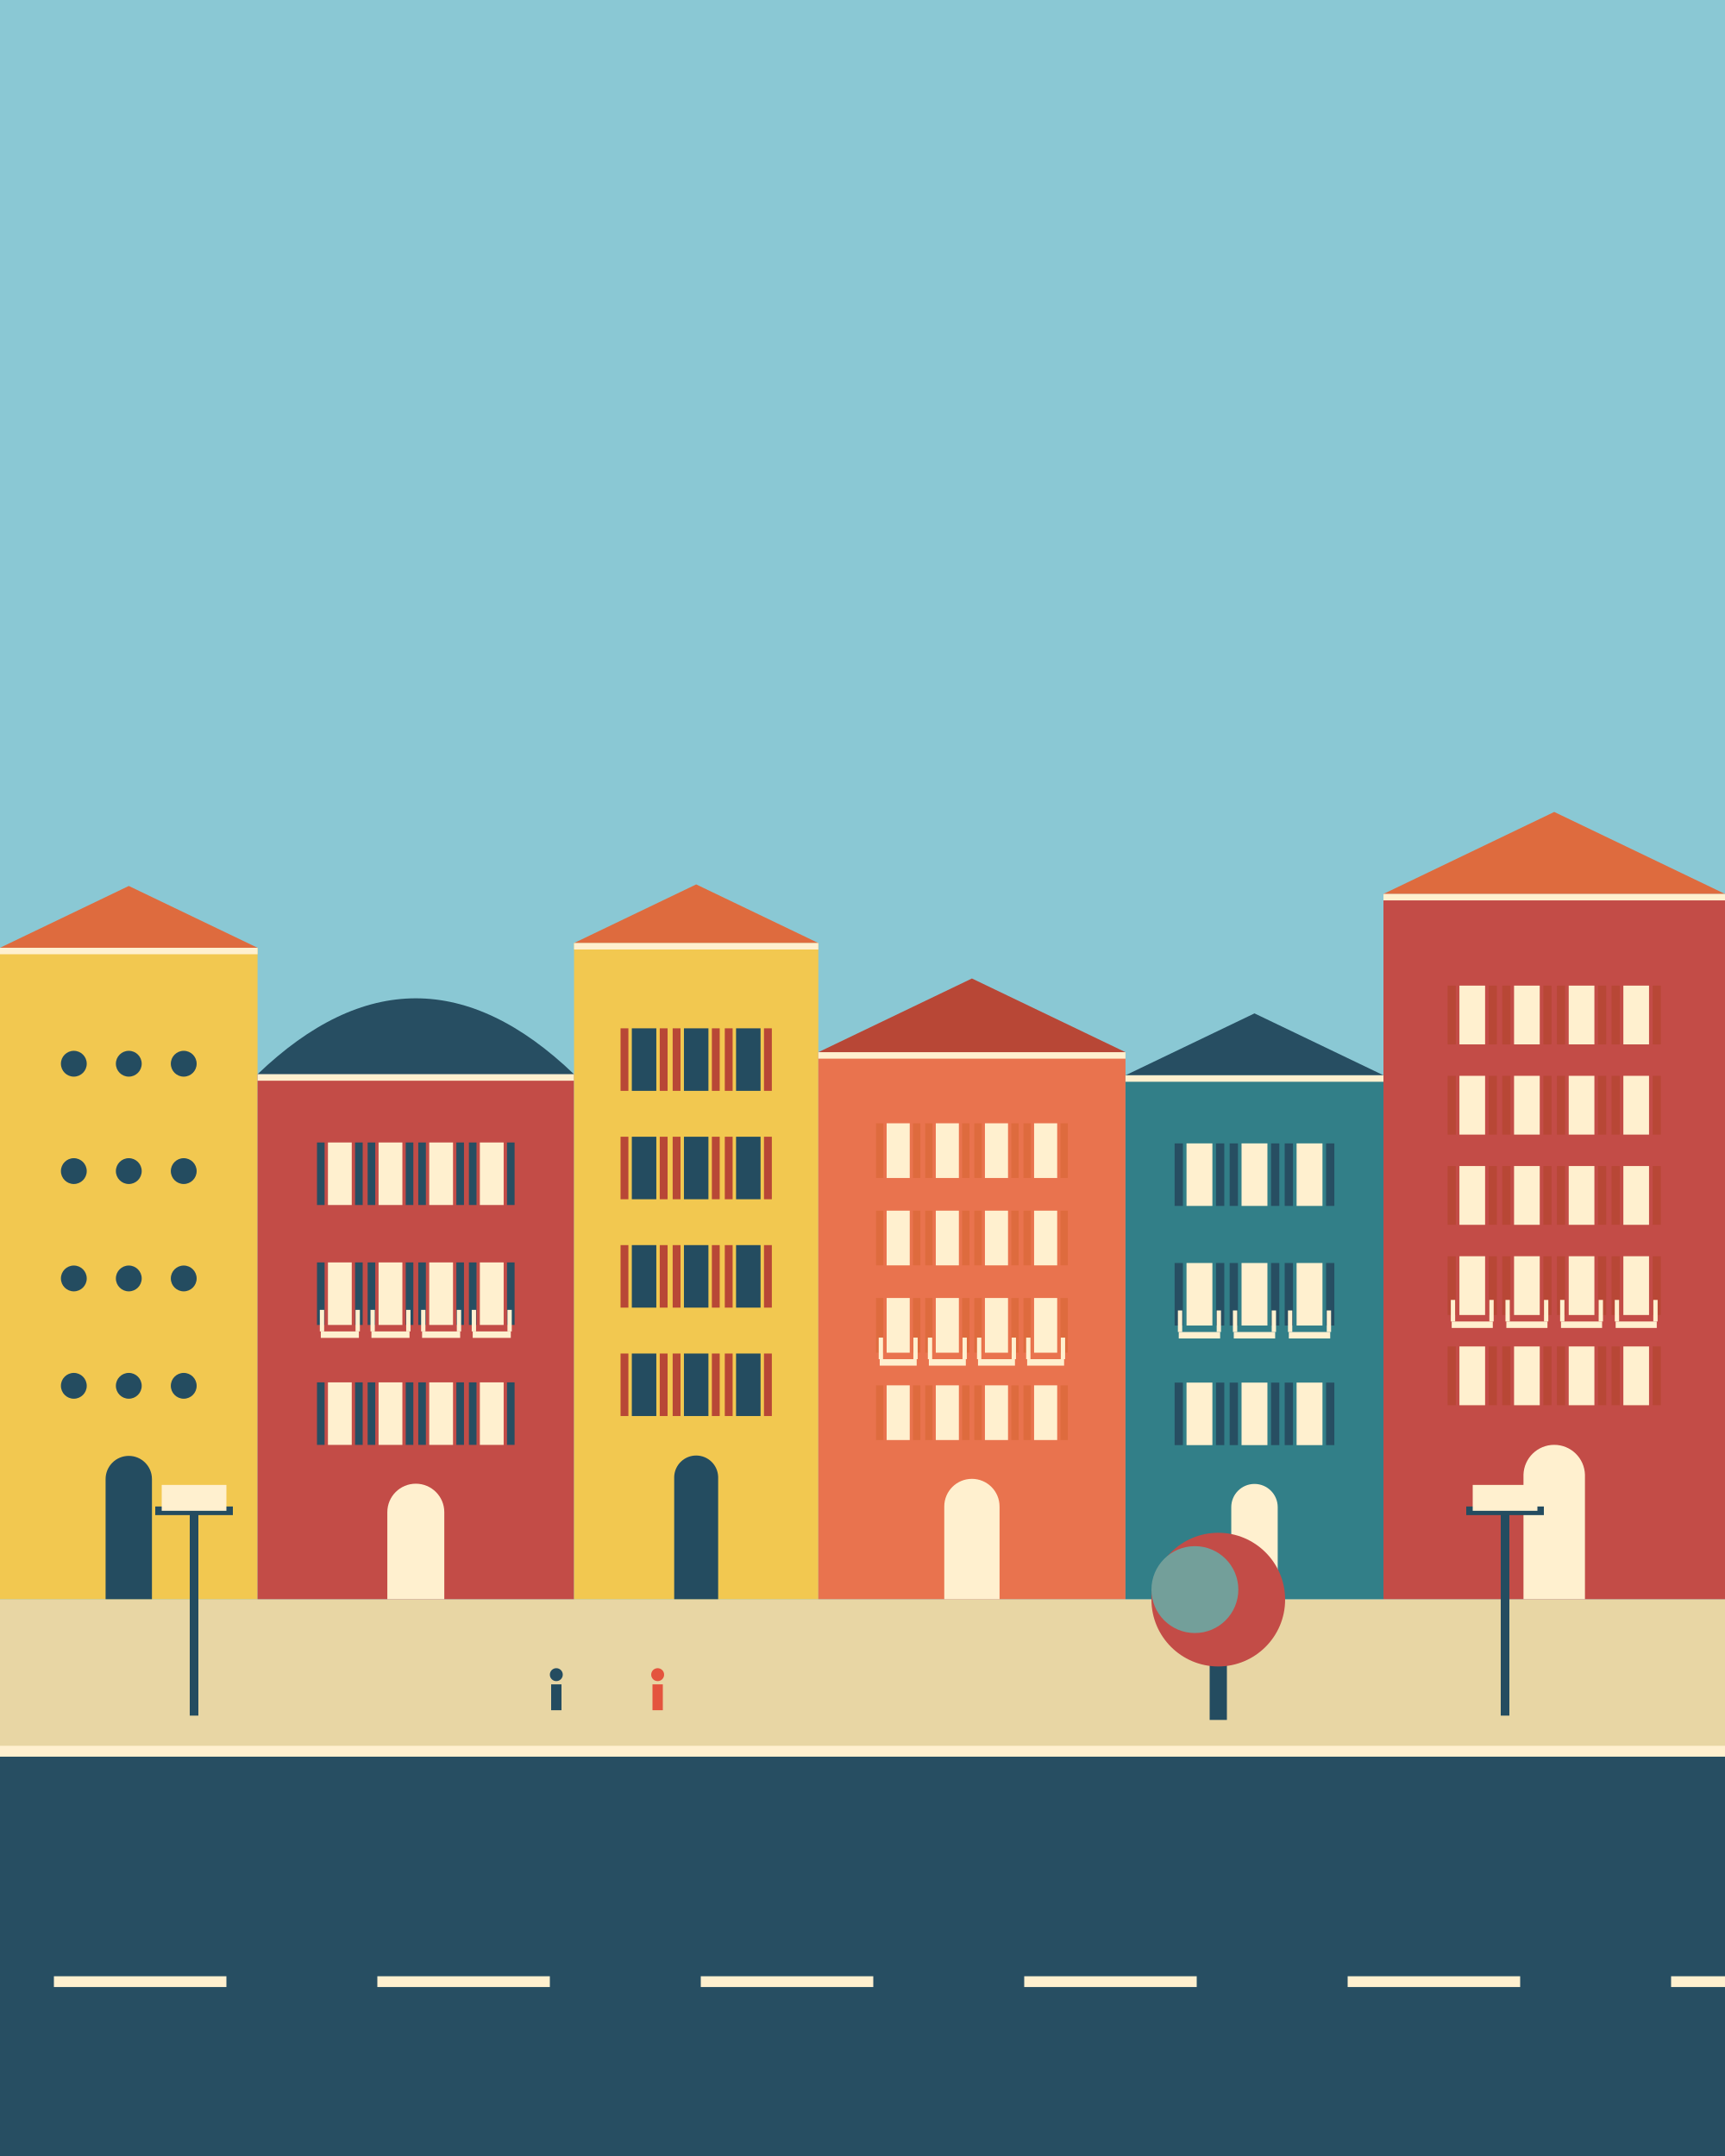
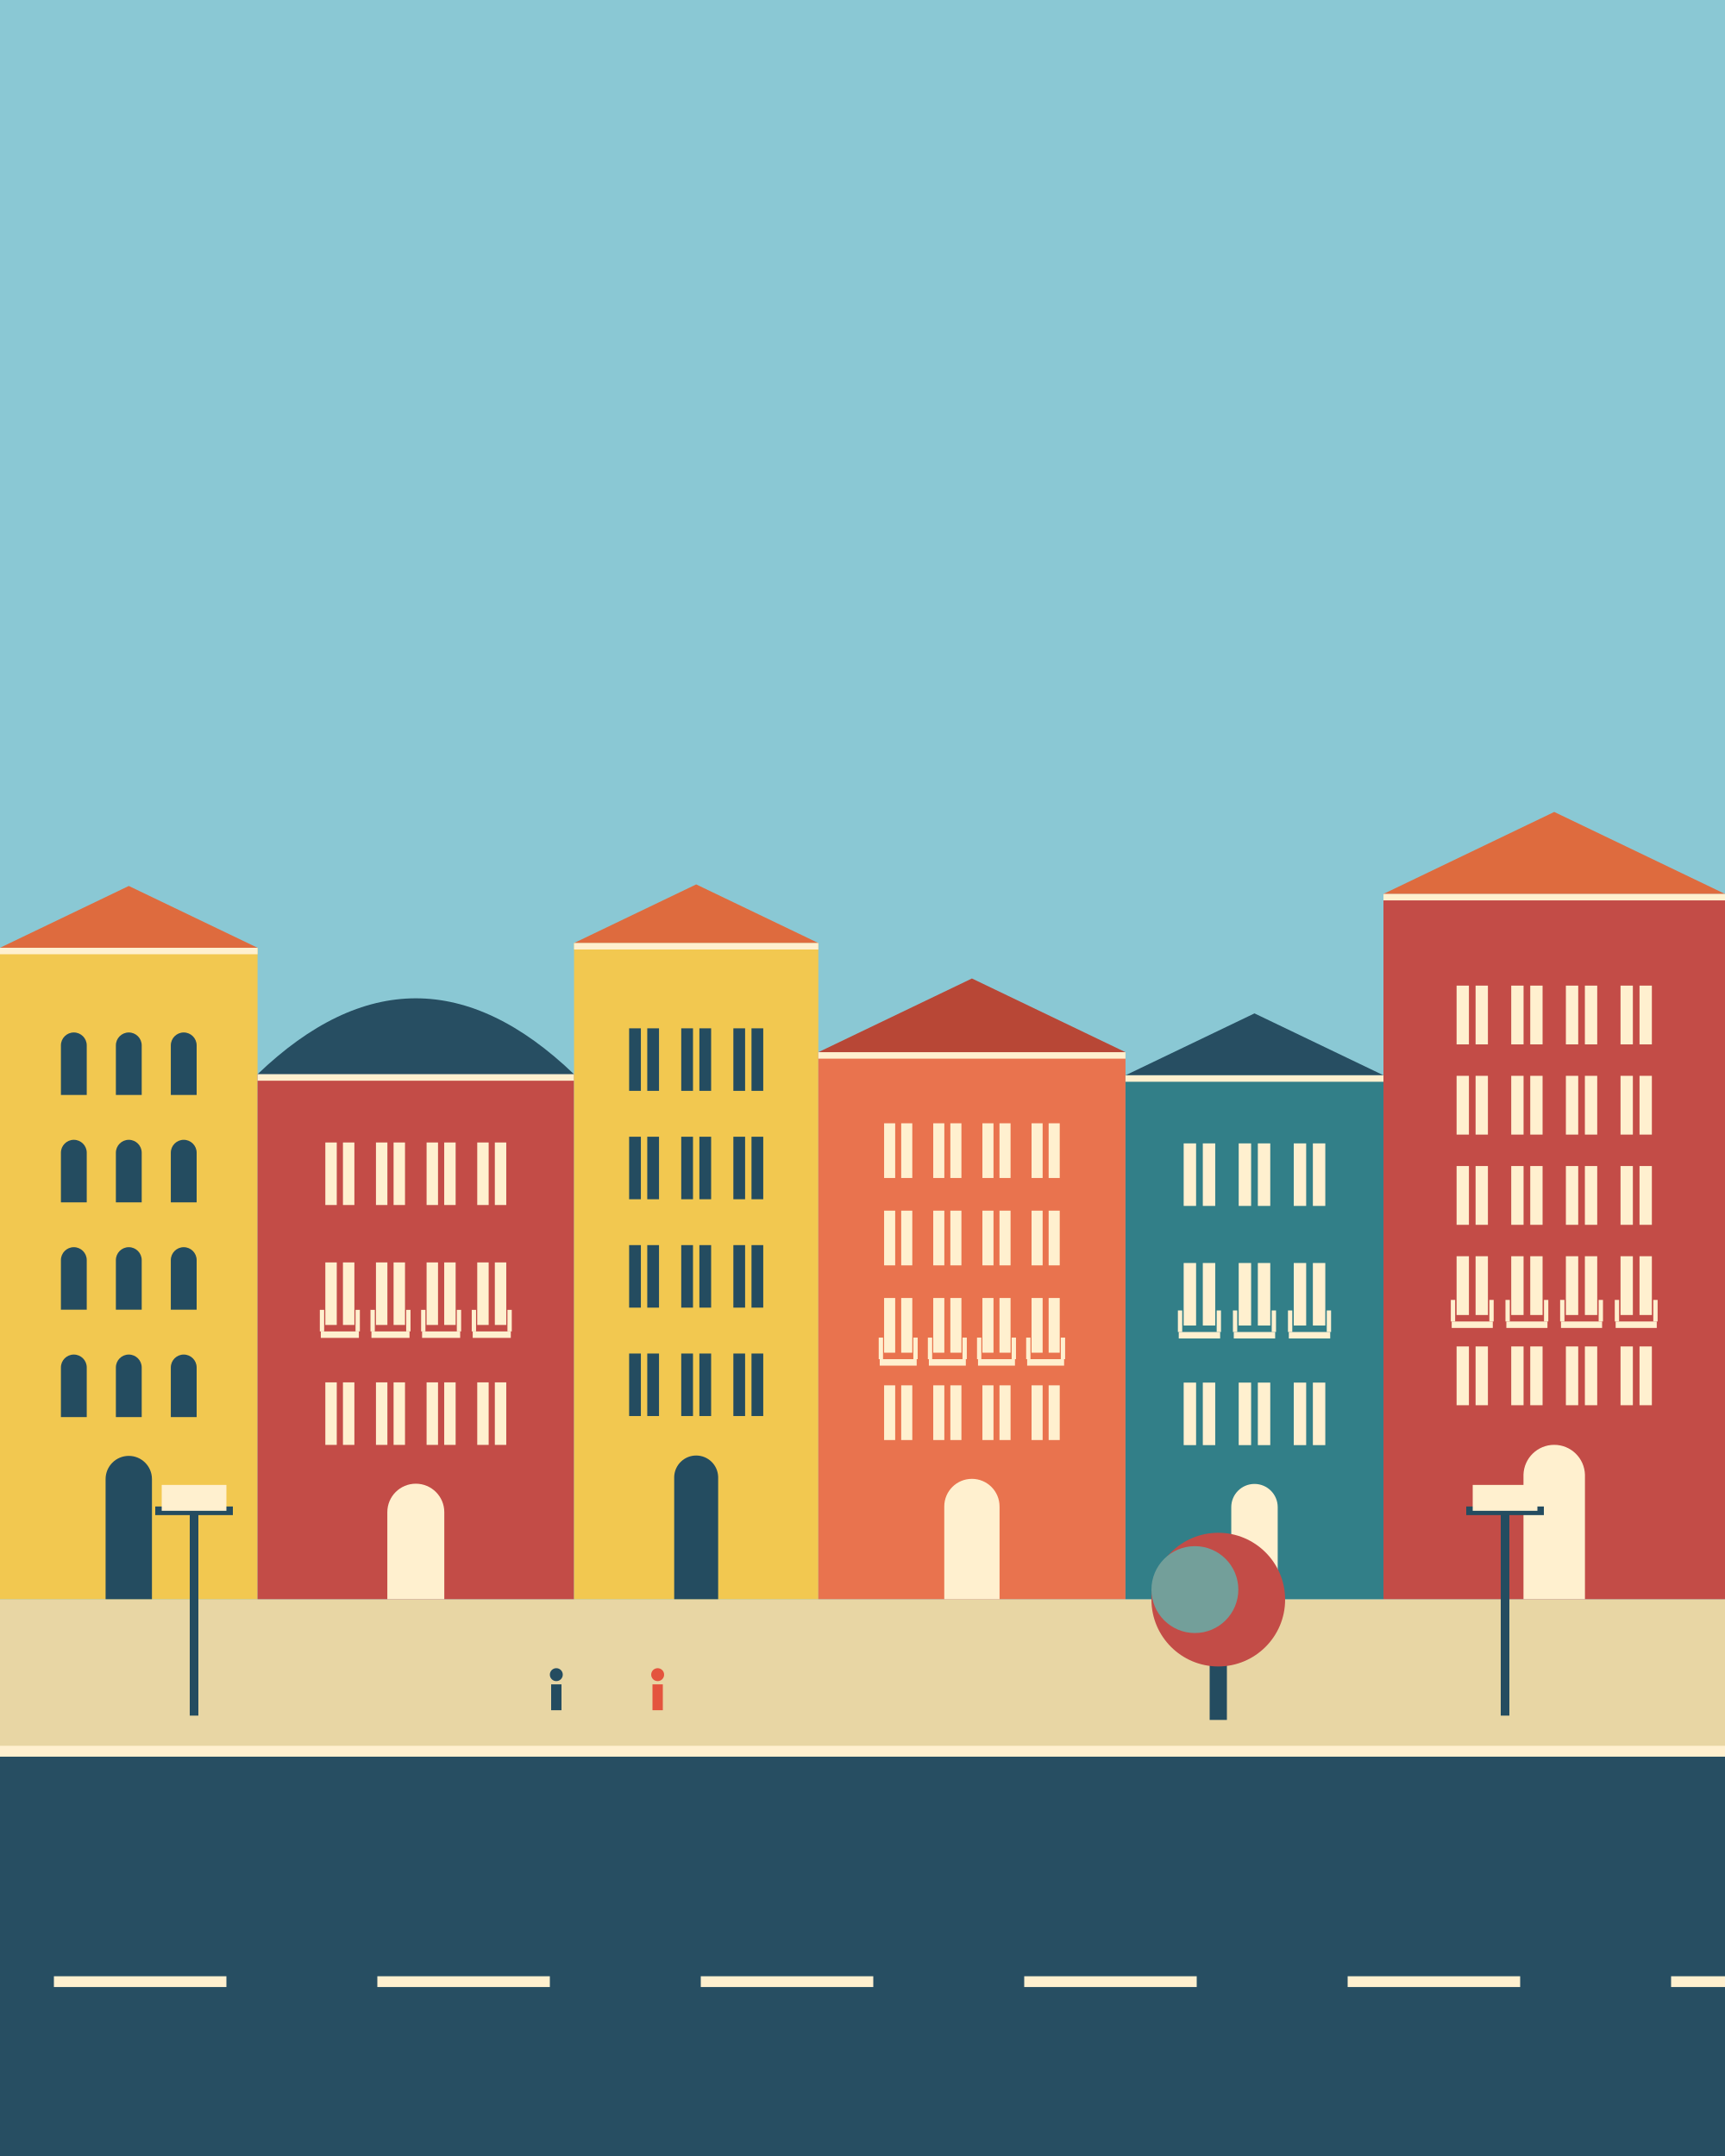
<svg xmlns="http://www.w3.org/2000/svg" width="800" height="1000" viewBox="0 0 800 1000" role="img" aria-label="道路沿い・street-004">
  <rect x="0" y="0" width="800" height="1000" fill="#8ac8d4" />
  <rect x="0" y="741.74" width="800" height="73" fill="#e8d6a4" />
  <rect x="0" y="814.74" width="800" height="185.26" fill="#274e62" />
  <g data-building="b0-0">
    <rect x="0" y="439.6" width="119.45" height="302.14" fill="#f2c850" />
    <polygon points="0,439.6 59.73,410.93 119.45,439.6" fill="#de6b3e" />
    <rect x="0" y="439.6" width="119.45" height="3" fill="#fff0cf" />
-     <circle cx="34.24" cy="493.38" r="5.99" fill="#244c60" />
-     <circle cx="59.73" cy="493.38" r="5.99" fill="#244c60" />
-     <circle cx="85.21" cy="493.38" r="5.99" fill="#244c60" />
-     <circle cx="34.24" cy="543.18" r="5.99" fill="#244c60" />
-     <circle cx="59.73" cy="543.18" r="5.99" fill="#244c60" />
-     <circle cx="85.21" cy="543.18" r="5.99" fill="#244c60" />
-     <circle cx="34.24" cy="592.97" r="5.99" fill="#244c60" />
-     <circle cx="59.73" cy="592.97" r="5.99" fill="#244c60" />
-     <circle cx="85.21" cy="592.97" r="5.99" fill="#244c60" />
-     <circle cx="34.24" cy="642.77" r="5.99" fill="#244c60" />
-     <circle cx="59.73" cy="642.77" r="5.99" fill="#244c60" />
-     <circle cx="85.21" cy="642.77" r="5.99" fill="#244c60" />
+     <path d="M28.25 507.88V484.87a5.99 5.99 0 0 1 11.98 0V507.88Z" fill="#244c60" />
+     <path d="M53.74 507.88V484.87a5.99 5.99 0 0 1 11.98 0V507.88Z" fill="#244c60" />
+     <path d="M79.22 507.88V484.87a5.99 5.99 0 0 1 11.98 0V507.88Z" fill="#244c60" />
+     <path d="M28.25 557.68V534.66a5.99 5.99 0 0 1 11.98 0V557.68Z" fill="#244c60" />
+     <path d="M53.74 557.68V534.66a5.99 5.99 0 0 1 11.98 0V557.68Z" fill="#244c60" />
+     <path d="M79.22 557.68V534.66a5.99 5.99 0 0 1 11.98 0V557.68Z" fill="#244c60" />
+     <path d="M28.25 607.47V584.46a5.99 5.99 0 0 1 11.98 0V607.47Z" fill="#244c60" />
+     <path d="M53.74 607.47V584.46a5.99 5.99 0 0 1 11.98 0V607.47Z" fill="#244c60" />
+     <path d="M79.22 607.47V584.46a5.99 5.99 0 0 1 11.98 0V607.47Z" fill="#244c60" />
+     <path d="M28.25 657.27V634.26a5.99 5.99 0 0 1 11.98 0V657.27Z" fill="#244c60" />
+     <path d="M53.74 657.27V634.26a5.99 5.99 0 0 1 11.98 0V657.27Z" fill="#244c60" />
+     <path d="M79.22 657.27V634.26a5.99 5.99 0 0 1 11.98 0V657.27Z" fill="#244c60" />
    <path d="M48.97 741.74V686.02a10.75 10.75 0 0 1 21.5 0V741.74Z" fill="#244c60" />
  </g>
  <g data-building="b0-1">
    <rect x="119.45" y="498.26" width="146.77" height="243.48" fill="#c34c47" />
    <path d="M119.45 498.26Q192.84 427.82 266.22 498.26Z" fill="#274e62" />
    <rect x="119.45" y="498.26" width="146.77" height="3" fill="#fff0cf" />
-     <rect x="152.09" y="529.91" width="11.04" height="29" fill="#fff0cf" />
-     <rect x="147.01" y="529.91" width="3.53" height="29" fill="#274e62" />
-     <rect x="164.67" y="529.91" width="3.53" height="29" fill="#274e62" />
-     <rect x="175.57" y="529.91" width="11.04" height="29" fill="#fff0cf" />
-     <rect x="170.5" y="529.91" width="3.53" height="29" fill="#274e62" />
-     <rect x="188.16" y="529.91" width="3.53" height="29" fill="#274e62" />
-     <rect x="199.06" y="529.91" width="11.04" height="29" fill="#fff0cf" />
-     <rect x="193.98" y="529.91" width="3.53" height="29" fill="#274e62" />
-     <rect x="211.64" y="529.91" width="3.53" height="29" fill="#274e62" />
-     <rect x="222.54" y="529.91" width="11.04" height="29" fill="#fff0cf" />
-     <rect x="217.46" y="529.91" width="3.53" height="29" fill="#274e62" />
-     <rect x="235.12" y="529.91" width="3.53" height="29" fill="#274e62" />
-     <rect x="152.09" y="585.54" width="11.04" height="29" fill="#fff0cf" />
-     <rect x="147.01" y="585.54" width="3.53" height="29" fill="#274e62" />
-     <rect x="164.67" y="585.54" width="3.53" height="29" fill="#274e62" />
+     <rect x="150.88" y="529.91" width="5.3" height="29" fill="#fff0cf" />
+     <rect x="159.05" y="529.91" width="5.3" height="29" fill="#fff0cf" />
+     <rect x="174.36" y="529.91" width="5.3" height="29" fill="#fff0cf" />
+     <rect x="182.53" y="529.91" width="5.3" height="29" fill="#fff0cf" />
+     <rect x="197.84" y="529.91" width="5.3" height="29" fill="#fff0cf" />
+     <rect x="206.01" y="529.91" width="5.3" height="29" fill="#fff0cf" />
+     <rect x="221.33" y="529.91" width="5.3" height="29" fill="#fff0cf" />
+     <rect x="229.49" y="529.91" width="5.3" height="29" fill="#fff0cf" />
+     <rect x="150.88" y="585.54" width="5.3" height="29" fill="#fff0cf" />
+     <rect x="159.05" y="585.54" width="5.3" height="29" fill="#fff0cf" />
    <rect x="148.78" y="617.54" width="17.66" height="3" fill="#fff0cf" />
    <path d="M149.33 607.54v10m16.56 -10v10" fill="none" stroke="#fff0cf" stroke-width="2" />
-     <rect x="175.57" y="585.54" width="11.04" height="29" fill="#fff0cf" />
-     <rect x="170.5" y="585.54" width="3.53" height="29" fill="#274e62" />
-     <rect x="188.16" y="585.54" width="3.53" height="29" fill="#274e62" />
+     <rect x="174.36" y="585.54" width="5.3" height="29" fill="#fff0cf" />
+     <rect x="182.53" y="585.54" width="5.3" height="29" fill="#fff0cf" />
    <rect x="172.26" y="617.54" width="17.66" height="3" fill="#fff0cf" />
    <path d="M172.82 607.54v10m16.56 -10v10" fill="none" stroke="#fff0cf" stroke-width="2" />
-     <rect x="199.06" y="585.54" width="11.04" height="29" fill="#fff0cf" />
-     <rect x="193.98" y="585.54" width="3.53" height="29" fill="#274e62" />
-     <rect x="211.64" y="585.54" width="3.53" height="29" fill="#274e62" />
+     <rect x="197.84" y="585.54" width="5.3" height="29" fill="#fff0cf" />
+     <rect x="206.01" y="585.54" width="5.3" height="29" fill="#fff0cf" />
    <rect x="195.75" y="617.54" width="17.66" height="3" fill="#fff0cf" />
    <path d="M196.3 607.54v10m16.56 -10v10" fill="none" stroke="#fff0cf" stroke-width="2" />
-     <rect x="222.54" y="585.54" width="11.04" height="29" fill="#fff0cf" />
-     <rect x="217.46" y="585.54" width="3.53" height="29" fill="#274e62" />
-     <rect x="235.12" y="585.54" width="3.53" height="29" fill="#274e62" />
+     <rect x="221.33" y="585.54" width="5.3" height="29" fill="#fff0cf" />
+     <rect x="229.49" y="585.54" width="5.3" height="29" fill="#fff0cf" />
    <rect x="219.23" y="617.54" width="17.66" height="3" fill="#fff0cf" />
    <path d="M219.78 607.54v10m16.56 -10v10" fill="none" stroke="#fff0cf" stroke-width="2" />
-     <rect x="152.09" y="641.17" width="11.04" height="29" fill="#fff0cf" />
-     <rect x="147.01" y="641.17" width="3.53" height="29" fill="#274e62" />
-     <rect x="164.67" y="641.17" width="3.53" height="29" fill="#274e62" />
-     <rect x="175.57" y="641.17" width="11.04" height="29" fill="#fff0cf" />
-     <rect x="170.5" y="641.17" width="3.53" height="29" fill="#274e62" />
-     <rect x="188.16" y="641.17" width="3.53" height="29" fill="#274e62" />
-     <rect x="199.06" y="641.17" width="11.04" height="29" fill="#fff0cf" />
-     <rect x="193.98" y="641.17" width="3.53" height="29" fill="#274e62" />
-     <rect x="211.64" y="641.17" width="3.53" height="29" fill="#274e62" />
-     <rect x="222.54" y="641.17" width="11.04" height="29" fill="#fff0cf" />
-     <rect x="217.46" y="641.17" width="3.53" height="29" fill="#274e62" />
-     <rect x="235.12" y="641.17" width="3.53" height="29" fill="#274e62" />
+     <rect x="150.88" y="641.17" width="5.3" height="29" fill="#fff0cf" />
+     <rect x="159.05" y="641.17" width="5.3" height="29" fill="#fff0cf" />
+     <rect x="174.36" y="641.17" width="5.3" height="29" fill="#fff0cf" />
+     <rect x="182.53" y="641.17" width="5.3" height="29" fill="#fff0cf" />
+     <rect x="197.84" y="641.17" width="5.3" height="29" fill="#fff0cf" />
+     <rect x="206.01" y="641.17" width="5.3" height="29" fill="#fff0cf" />
+     <rect x="221.33" y="641.17" width="5.3" height="29" fill="#fff0cf" />
+     <rect x="229.49" y="641.17" width="5.3" height="29" fill="#fff0cf" />
    <path d="M179.63 741.74V701.38a13.21 13.21 0 0 1 26.42 0V741.74Z" fill="#fff0cf" />
  </g>
  <g data-building="b0-2">
    <rect x="266.22" y="437.4" width="113.3" height="304.34" fill="#f2c850" />
    <polygon points="266.22,437.4 322.87,410.21 379.52,437.4" fill="#de6b3e" />
    <rect x="266.22" y="437.4" width="113.3" height="3" fill="#fff0cf" />
-     <rect x="293.02" y="476.96" width="11.36" height="29" fill="#244c60" />
-     <rect x="287.79" y="476.96" width="3.64" height="29" fill="#b84736" />
-     <rect x="305.97" y="476.96" width="3.64" height="29" fill="#b84736" />
-     <rect x="317.19" y="476.96" width="11.36" height="29" fill="#244c60" />
-     <rect x="311.96" y="476.96" width="3.64" height="29" fill="#b84736" />
-     <rect x="330.14" y="476.96" width="3.64" height="29" fill="#b84736" />
-     <rect x="341.36" y="476.96" width="11.36" height="29" fill="#244c60" />
-     <rect x="336.13" y="476.96" width="3.64" height="29" fill="#b84736" />
-     <rect x="354.31" y="476.96" width="3.64" height="29" fill="#b84736" />
-     <rect x="293.02" y="527.24" width="11.36" height="29" fill="#244c60" />
-     <rect x="287.79" y="527.24" width="3.64" height="29" fill="#b84736" />
-     <rect x="305.97" y="527.24" width="3.64" height="29" fill="#b84736" />
-     <rect x="317.19" y="527.24" width="11.36" height="29" fill="#244c60" />
-     <rect x="311.96" y="527.24" width="3.64" height="29" fill="#b84736" />
-     <rect x="330.14" y="527.24" width="3.64" height="29" fill="#b84736" />
-     <rect x="341.36" y="527.24" width="11.36" height="29" fill="#244c60" />
-     <rect x="336.13" y="527.24" width="3.64" height="29" fill="#b84736" />
-     <rect x="354.31" y="527.24" width="3.64" height="29" fill="#b84736" />
-     <rect x="293.02" y="577.51" width="11.36" height="29" fill="#244c60" />
-     <rect x="287.79" y="577.51" width="3.64" height="29" fill="#b84736" />
-     <rect x="305.97" y="577.51" width="3.64" height="29" fill="#b84736" />
-     <rect x="317.19" y="577.51" width="11.36" height="29" fill="#244c60" />
-     <rect x="311.96" y="577.51" width="3.64" height="29" fill="#b84736" />
-     <rect x="330.14" y="577.51" width="3.64" height="29" fill="#b84736" />
-     <rect x="341.36" y="577.51" width="11.36" height="29" fill="#244c60" />
-     <rect x="336.13" y="577.51" width="3.64" height="29" fill="#b84736" />
-     <rect x="354.31" y="577.51" width="3.64" height="29" fill="#b84736" />
-     <rect x="293.02" y="627.79" width="11.36" height="29" fill="#244c60" />
-     <rect x="287.79" y="627.79" width="3.64" height="29" fill="#b84736" />
-     <rect x="305.97" y="627.79" width="3.64" height="29" fill="#b84736" />
-     <rect x="317.19" y="627.79" width="11.36" height="29" fill="#244c60" />
-     <rect x="311.96" y="627.79" width="3.64" height="29" fill="#b84736" />
-     <rect x="330.14" y="627.79" width="3.64" height="29" fill="#b84736" />
-     <rect x="341.36" y="627.79" width="11.36" height="29" fill="#244c60" />
-     <rect x="336.13" y="627.79" width="3.64" height="29" fill="#b84736" />
-     <rect x="354.31" y="627.79" width="3.64" height="29" fill="#b84736" />
+     <rect x="291.77" y="476.96" width="5.45" height="29" fill="#244c60" />
+     <rect x="300.18" y="476.96" width="5.45" height="29" fill="#244c60" />
+     <rect x="315.94" y="476.96" width="5.45" height="29" fill="#244c60" />
+     <rect x="324.35" y="476.96" width="5.45" height="29" fill="#244c60" />
+     <rect x="340.11" y="476.96" width="5.45" height="29" fill="#244c60" />
+     <rect x="348.52" y="476.96" width="5.45" height="29" fill="#244c60" />
+     <rect x="291.77" y="527.24" width="5.45" height="29" fill="#244c60" />
+     <rect x="300.18" y="527.24" width="5.45" height="29" fill="#244c60" />
+     <rect x="315.94" y="527.24" width="5.45" height="29" fill="#244c60" />
+     <rect x="324.35" y="527.24" width="5.45" height="29" fill="#244c60" />
+     <rect x="340.11" y="527.24" width="5.45" height="29" fill="#244c60" />
+     <rect x="348.52" y="527.24" width="5.45" height="29" fill="#244c60" />
+     <rect x="291.77" y="577.51" width="5.45" height="29" fill="#244c60" />
+     <rect x="300.18" y="577.51" width="5.45" height="29" fill="#244c60" />
+     <rect x="315.94" y="577.51" width="5.45" height="29" fill="#244c60" />
+     <rect x="324.35" y="577.51" width="5.45" height="29" fill="#244c60" />
+     <rect x="340.11" y="577.51" width="5.45" height="29" fill="#244c60" />
+     <rect x="348.52" y="577.51" width="5.45" height="29" fill="#244c60" />
+     <rect x="291.77" y="627.79" width="5.45" height="29" fill="#244c60" />
+     <rect x="300.18" y="627.79" width="5.45" height="29" fill="#244c60" />
+     <rect x="315.94" y="627.79" width="5.45" height="29" fill="#244c60" />
+     <rect x="324.35" y="627.79" width="5.45" height="29" fill="#244c60" />
+     <rect x="340.11" y="627.79" width="5.45" height="29" fill="#244c60" />
+     <rect x="348.52" y="627.79" width="5.45" height="29" fill="#244c60" />
    <path d="M312.67 741.74V684.98a10.2 10.2 0 0 1 20.39 0V741.74Z" fill="#244c60" />
  </g>
  <g data-building="b0-3">
    <rect x="379.52" y="488.03" width="142.45" height="253.71" fill="#e9734e" />
    <polygon points="379.52,488.03 450.75,453.84 521.97,488.03" fill="#b84736" />
    <rect x="379.52" y="488.03" width="142.45" height="3" fill="#fff0cf" />
-     <rect x="411.2" y="521.01" width="10.71" height="25.37" fill="#fff0cf" />
-     <rect x="406.27" y="521.01" width="3.43" height="25.37" fill="#de6b3e" />
-     <rect x="423.41" y="521.01" width="3.43" height="25.37" fill="#de6b3e" />
-     <rect x="433.99" y="521.01" width="10.71" height="25.37" fill="#fff0cf" />
-     <rect x="429.07" y="521.01" width="3.43" height="25.37" fill="#de6b3e" />
-     <rect x="446.2" y="521.01" width="3.43" height="25.37" fill="#de6b3e" />
-     <rect x="456.78" y="521.01" width="10.71" height="25.37" fill="#fff0cf" />
-     <rect x="451.86" y="521.01" width="3.43" height="25.37" fill="#de6b3e" />
-     <rect x="469" y="521.01" width="3.43" height="25.37" fill="#de6b3e" />
-     <rect x="479.58" y="521.01" width="10.71" height="25.37" fill="#fff0cf" />
-     <rect x="474.65" y="521.01" width="3.43" height="25.37" fill="#de6b3e" />
-     <rect x="491.79" y="521.01" width="3.43" height="25.37" fill="#de6b3e" />
-     <rect x="411.2" y="561.53" width="10.71" height="25.37" fill="#fff0cf" />
-     <rect x="406.27" y="561.53" width="3.43" height="25.37" fill="#de6b3e" />
-     <rect x="423.41" y="561.53" width="3.43" height="25.37" fill="#de6b3e" />
-     <rect x="433.99" y="561.53" width="10.71" height="25.37" fill="#fff0cf" />
-     <rect x="429.07" y="561.53" width="3.43" height="25.37" fill="#de6b3e" />
-     <rect x="446.2" y="561.53" width="3.43" height="25.37" fill="#de6b3e" />
-     <rect x="456.78" y="561.53" width="10.71" height="25.37" fill="#fff0cf" />
-     <rect x="451.86" y="561.53" width="3.43" height="25.37" fill="#de6b3e" />
-     <rect x="469" y="561.53" width="3.43" height="25.37" fill="#de6b3e" />
-     <rect x="479.58" y="561.53" width="10.71" height="25.37" fill="#fff0cf" />
-     <rect x="474.65" y="561.53" width="3.43" height="25.37" fill="#de6b3e" />
-     <rect x="491.79" y="561.53" width="3.43" height="25.37" fill="#de6b3e" />
-     <rect x="411.2" y="602.04" width="10.71" height="25.37" fill="#fff0cf" />
-     <rect x="406.27" y="602.04" width="3.43" height="25.37" fill="#de6b3e" />
-     <rect x="423.41" y="602.04" width="3.43" height="25.37" fill="#de6b3e" />
+     <rect x="410.02" y="521.01" width="5.14" height="25.37" fill="#fff0cf" />
+     <rect x="417.95" y="521.01" width="5.14" height="25.37" fill="#fff0cf" />
+     <rect x="432.81" y="521.01" width="5.14" height="25.37" fill="#fff0cf" />
+     <rect x="440.74" y="521.01" width="5.14" height="25.37" fill="#fff0cf" />
+     <rect x="455.61" y="521.01" width="5.14" height="25.37" fill="#fff0cf" />
+     <rect x="463.53" y="521.01" width="5.14" height="25.37" fill="#fff0cf" />
+     <rect x="478.4" y="521.01" width="5.14" height="25.37" fill="#fff0cf" />
+     <rect x="486.33" y="521.01" width="5.14" height="25.37" fill="#fff0cf" />
+     <rect x="410.02" y="561.53" width="5.14" height="25.37" fill="#fff0cf" />
+     <rect x="417.95" y="561.53" width="5.14" height="25.37" fill="#fff0cf" />
+     <rect x="432.81" y="561.53" width="5.14" height="25.37" fill="#fff0cf" />
+     <rect x="440.74" y="561.53" width="5.14" height="25.37" fill="#fff0cf" />
+     <rect x="455.61" y="561.53" width="5.14" height="25.37" fill="#fff0cf" />
+     <rect x="463.53" y="561.53" width="5.14" height="25.37" fill="#fff0cf" />
+     <rect x="478.4" y="561.53" width="5.14" height="25.37" fill="#fff0cf" />
+     <rect x="486.33" y="561.53" width="5.14" height="25.37" fill="#fff0cf" />
+     <rect x="410.02" y="602.04" width="5.14" height="25.37" fill="#fff0cf" />
+     <rect x="417.95" y="602.04" width="5.14" height="25.37" fill="#fff0cf" />
    <rect x="407.99" y="630.41" width="17.14" height="3" fill="#fff0cf" />
    <path d="M408.52 620.41v10m16.07 -10v10" fill="none" stroke="#fff0cf" stroke-width="2" />
-     <rect x="433.99" y="602.04" width="10.71" height="25.37" fill="#fff0cf" />
-     <rect x="429.07" y="602.04" width="3.43" height="25.37" fill="#de6b3e" />
-     <rect x="446.2" y="602.04" width="3.43" height="25.37" fill="#de6b3e" />
+     <rect x="432.81" y="602.04" width="5.14" height="25.37" fill="#fff0cf" />
+     <rect x="440.74" y="602.04" width="5.14" height="25.37" fill="#fff0cf" />
    <rect x="430.78" y="630.41" width="17.14" height="3" fill="#fff0cf" />
    <path d="M431.31 620.41v10m16.07 -10v10" fill="none" stroke="#fff0cf" stroke-width="2" />
-     <rect x="456.78" y="602.04" width="10.71" height="25.37" fill="#fff0cf" />
-     <rect x="451.86" y="602.04" width="3.43" height="25.37" fill="#de6b3e" />
-     <rect x="469" y="602.04" width="3.43" height="25.37" fill="#de6b3e" />
+     <rect x="455.61" y="602.04" width="5.14" height="25.37" fill="#fff0cf" />
+     <rect x="463.53" y="602.04" width="5.14" height="25.37" fill="#fff0cf" />
    <rect x="453.57" y="630.41" width="17.14" height="3" fill="#fff0cf" />
    <path d="M454.11 620.41v10m16.07 -10v10" fill="none" stroke="#fff0cf" stroke-width="2" />
-     <rect x="479.58" y="602.04" width="10.71" height="25.37" fill="#fff0cf" />
-     <rect x="474.65" y="602.04" width="3.43" height="25.37" fill="#de6b3e" />
-     <rect x="491.79" y="602.04" width="3.43" height="25.37" fill="#de6b3e" />
+     <rect x="478.4" y="602.04" width="5.14" height="25.37" fill="#fff0cf" />
+     <rect x="486.33" y="602.04" width="5.14" height="25.37" fill="#fff0cf" />
    <rect x="476.36" y="630.41" width="17.14" height="3" fill="#fff0cf" />
    <path d="M476.9 620.41v10m16.07 -10v10" fill="none" stroke="#fff0cf" stroke-width="2" />
-     <rect x="411.2" y="642.55" width="10.71" height="25.37" fill="#fff0cf" />
-     <rect x="406.27" y="642.55" width="3.43" height="25.37" fill="#de6b3e" />
-     <rect x="423.41" y="642.55" width="3.43" height="25.37" fill="#de6b3e" />
-     <rect x="433.99" y="642.55" width="10.71" height="25.37" fill="#fff0cf" />
-     <rect x="429.07" y="642.55" width="3.43" height="25.37" fill="#de6b3e" />
-     <rect x="446.2" y="642.55" width="3.43" height="25.37" fill="#de6b3e" />
-     <rect x="456.78" y="642.55" width="10.71" height="25.37" fill="#fff0cf" />
-     <rect x="451.86" y="642.55" width="3.43" height="25.37" fill="#de6b3e" />
-     <rect x="469" y="642.55" width="3.43" height="25.37" fill="#de6b3e" />
-     <rect x="479.58" y="642.55" width="10.71" height="25.37" fill="#fff0cf" />
-     <rect x="474.65" y="642.55" width="3.43" height="25.37" fill="#de6b3e" />
-     <rect x="491.79" y="642.55" width="3.43" height="25.37" fill="#de6b3e" />
+     <rect x="410.02" y="642.55" width="5.14" height="25.37" fill="#fff0cf" />
+     <rect x="417.95" y="642.55" width="5.14" height="25.37" fill="#fff0cf" />
+     <rect x="432.81" y="642.55" width="5.14" height="25.37" fill="#fff0cf" />
+     <rect x="440.74" y="642.55" width="5.14" height="25.37" fill="#fff0cf" />
+     <rect x="455.61" y="642.55" width="5.14" height="25.37" fill="#fff0cf" />
+     <rect x="463.53" y="642.55" width="5.14" height="25.37" fill="#fff0cf" />
+     <rect x="478.4" y="642.55" width="5.14" height="25.37" fill="#fff0cf" />
+     <rect x="486.33" y="642.55" width="5.14" height="25.37" fill="#fff0cf" />
    <path d="M437.92 741.74V698.74a12.82 12.82 0 0 1 25.64 0V741.74Z" fill="#fff0cf" />
  </g>
  <g data-building="b0-4">
    <rect x="521.97" y="498.74" width="119.64" height="243" fill="#327f88" />
    <polygon points="521.97,498.74 581.79,470.03 641.61,498.74" fill="#274e62" />
    <rect x="521.97" y="498.74" width="119.64" height="3" fill="#fff0cf" />
-     <rect x="550.27" y="530.33" width="12" height="29" fill="#fff0cf" />
-     <rect x="544.75" y="530.33" width="3.84" height="29" fill="#274e62" />
-     <rect x="563.94" y="530.33" width="3.84" height="29" fill="#274e62" />
-     <rect x="575.79" y="530.33" width="12" height="29" fill="#fff0cf" />
-     <rect x="570.27" y="530.33" width="3.84" height="29" fill="#274e62" />
-     <rect x="589.47" y="530.33" width="3.84" height="29" fill="#274e62" />
-     <rect x="601.32" y="530.33" width="12" height="29" fill="#fff0cf" />
-     <rect x="595.8" y="530.33" width="3.84" height="29" fill="#274e62" />
-     <rect x="614.99" y="530.33" width="3.84" height="29" fill="#274e62" />
-     <rect x="550.27" y="585.81" width="12" height="29" fill="#fff0cf" />
-     <rect x="544.75" y="585.81" width="3.84" height="29" fill="#274e62" />
-     <rect x="563.94" y="585.81" width="3.84" height="29" fill="#274e62" />
+     <rect x="548.95" y="530.33" width="5.76" height="29" fill="#fff0cf" />
+     <rect x="557.83" y="530.33" width="5.76" height="29" fill="#fff0cf" />
+     <rect x="574.47" y="530.33" width="5.76" height="29" fill="#fff0cf" />
+     <rect x="583.35" y="530.33" width="5.76" height="29" fill="#fff0cf" />
+     <rect x="600" y="530.33" width="5.76" height="29" fill="#fff0cf" />
+     <rect x="608.87" y="530.33" width="5.76" height="29" fill="#fff0cf" />
+     <rect x="548.95" y="585.81" width="5.76" height="29" fill="#fff0cf" />
+     <rect x="557.83" y="585.81" width="5.76" height="29" fill="#fff0cf" />
    <rect x="546.67" y="617.81" width="19.19" height="3" fill="#fff0cf" />
    <path d="M547.27 607.81v10m17.99 -10v10" fill="none" stroke="#fff0cf" stroke-width="2" />
-     <rect x="575.79" y="585.81" width="12" height="29" fill="#fff0cf" />
-     <rect x="570.27" y="585.81" width="3.84" height="29" fill="#274e62" />
-     <rect x="589.47" y="585.81" width="3.84" height="29" fill="#274e62" />
+     <rect x="574.47" y="585.81" width="5.76" height="29" fill="#fff0cf" />
+     <rect x="583.35" y="585.81" width="5.76" height="29" fill="#fff0cf" />
    <rect x="572.19" y="617.81" width="19.19" height="3" fill="#fff0cf" />
    <path d="M572.79 607.81v10m17.99 -10v10" fill="none" stroke="#fff0cf" stroke-width="2" />
-     <rect x="601.32" y="585.81" width="12" height="29" fill="#fff0cf" />
-     <rect x="595.8" y="585.81" width="3.84" height="29" fill="#274e62" />
-     <rect x="614.99" y="585.81" width="3.84" height="29" fill="#274e62" />
+     <rect x="600" y="585.81" width="5.76" height="29" fill="#fff0cf" />
+     <rect x="608.87" y="585.81" width="5.76" height="29" fill="#fff0cf" />
    <rect x="597.72" y="617.81" width="19.19" height="3" fill="#fff0cf" />
    <path d="M598.32 607.81v10m17.99 -10v10" fill="none" stroke="#fff0cf" stroke-width="2" />
-     <rect x="550.27" y="641.28" width="12" height="29" fill="#fff0cf" />
-     <rect x="544.75" y="641.28" width="3.84" height="29" fill="#274e62" />
-     <rect x="563.94" y="641.28" width="3.84" height="29" fill="#274e62" />
-     <rect x="575.79" y="641.28" width="12" height="29" fill="#fff0cf" />
-     <rect x="570.27" y="641.28" width="3.84" height="29" fill="#274e62" />
-     <rect x="589.47" y="641.28" width="3.84" height="29" fill="#274e62" />
-     <rect x="601.32" y="641.28" width="12" height="29" fill="#fff0cf" />
-     <rect x="595.8" y="641.28" width="3.84" height="29" fill="#274e62" />
-     <rect x="614.99" y="641.28" width="3.84" height="29" fill="#274e62" />
+     <rect x="548.95" y="641.28" width="5.76" height="29" fill="#fff0cf" />
+     <rect x="557.83" y="641.28" width="5.76" height="29" fill="#fff0cf" />
+     <rect x="574.47" y="641.28" width="5.76" height="29" fill="#fff0cf" />
+     <rect x="583.35" y="641.28" width="5.76" height="29" fill="#fff0cf" />
+     <rect x="600" y="641.28" width="5.76" height="29" fill="#fff0cf" />
+     <rect x="608.87" y="641.28" width="5.76" height="29" fill="#fff0cf" />
    <path d="M571.02 741.74V699.05a10.77 10.77 0 0 1 21.54 0V741.74Z" fill="#fff0cf" />
  </g>
  <g data-building="b0-5">
    <rect x="641.6" y="414.62" width="158.4" height="327.12" fill="#c34c47" />
    <polygon points="641.6,414.62 720.8,376.6 800,414.62" fill="#de6b3e" />
    <rect x="641.6" y="414.62" width="158.4" height="3" fill="#fff0cf" />
-     <rect x="676.83" y="457.15" width="11.91" height="27.26" fill="#fff0cf" />
-     <rect x="671.35" y="457.15" width="3.81" height="27.26" fill="#b84736" />
-     <rect x="690.41" y="457.15" width="3.81" height="27.26" fill="#b84736" />
-     <rect x="702.17" y="457.15" width="11.91" height="27.26" fill="#fff0cf" />
-     <rect x="696.69" y="457.15" width="3.81" height="27.26" fill="#b84736" />
-     <rect x="715.75" y="457.15" width="3.81" height="27.26" fill="#b84736" />
-     <rect x="727.52" y="457.15" width="11.91" height="27.26" fill="#fff0cf" />
-     <rect x="722.04" y="457.15" width="3.81" height="27.26" fill="#b84736" />
-     <rect x="741.1" y="457.15" width="3.81" height="27.26" fill="#b84736" />
-     <rect x="752.86" y="457.15" width="11.91" height="27.26" fill="#fff0cf" />
-     <rect x="747.38" y="457.15" width="3.81" height="27.26" fill="#b84736" />
-     <rect x="766.44" y="457.15" width="3.81" height="27.26" fill="#b84736" />
-     <rect x="676.83" y="498.99" width="11.91" height="27.26" fill="#fff0cf" />
-     <rect x="671.35" y="498.99" width="3.81" height="27.26" fill="#b84736" />
-     <rect x="690.41" y="498.99" width="3.81" height="27.26" fill="#b84736" />
-     <rect x="702.17" y="498.99" width="11.91" height="27.26" fill="#fff0cf" />
-     <rect x="696.69" y="498.99" width="3.81" height="27.26" fill="#b84736" />
-     <rect x="715.75" y="498.99" width="3.81" height="27.26" fill="#b84736" />
-     <rect x="727.52" y="498.99" width="11.91" height="27.26" fill="#fff0cf" />
-     <rect x="722.04" y="498.99" width="3.81" height="27.26" fill="#b84736" />
-     <rect x="741.1" y="498.99" width="3.81" height="27.26" fill="#b84736" />
-     <rect x="752.86" y="498.99" width="11.91" height="27.26" fill="#fff0cf" />
-     <rect x="747.38" y="498.99" width="3.81" height="27.26" fill="#b84736" />
-     <rect x="766.44" y="498.99" width="3.81" height="27.26" fill="#b84736" />
-     <rect x="676.83" y="540.83" width="11.91" height="27.26" fill="#fff0cf" />
-     <rect x="671.35" y="540.83" width="3.81" height="27.26" fill="#b84736" />
-     <rect x="690.41" y="540.83" width="3.81" height="27.26" fill="#b84736" />
-     <rect x="702.17" y="540.83" width="11.91" height="27.26" fill="#fff0cf" />
-     <rect x="696.69" y="540.83" width="3.81" height="27.26" fill="#b84736" />
-     <rect x="715.75" y="540.83" width="3.81" height="27.26" fill="#b84736" />
-     <rect x="727.52" y="540.83" width="11.91" height="27.26" fill="#fff0cf" />
-     <rect x="722.04" y="540.83" width="3.81" height="27.26" fill="#b84736" />
-     <rect x="741.1" y="540.83" width="3.81" height="27.26" fill="#b84736" />
-     <rect x="752.86" y="540.83" width="11.91" height="27.26" fill="#fff0cf" />
-     <rect x="747.38" y="540.83" width="3.81" height="27.26" fill="#b84736" />
-     <rect x="766.44" y="540.83" width="3.81" height="27.26" fill="#b84736" />
-     <rect x="676.83" y="582.67" width="11.91" height="27.26" fill="#fff0cf" />
-     <rect x="671.35" y="582.67" width="3.81" height="27.26" fill="#b84736" />
-     <rect x="690.41" y="582.67" width="3.81" height="27.26" fill="#b84736" />
+     <rect x="675.52" y="457.15" width="5.72" height="27.26" fill="#fff0cf" />
+     <rect x="684.33" y="457.15" width="5.72" height="27.26" fill="#fff0cf" />
+     <rect x="700.86" y="457.15" width="5.72" height="27.26" fill="#fff0cf" />
+     <rect x="709.68" y="457.15" width="5.72" height="27.26" fill="#fff0cf" />
+     <rect x="726.21" y="457.15" width="5.72" height="27.26" fill="#fff0cf" />
+     <rect x="735.02" y="457.15" width="5.72" height="27.26" fill="#fff0cf" />
+     <rect x="751.55" y="457.15" width="5.72" height="27.26" fill="#fff0cf" />
+     <rect x="760.36" y="457.15" width="5.72" height="27.26" fill="#fff0cf" />
+     <rect x="675.52" y="498.99" width="5.72" height="27.26" fill="#fff0cf" />
+     <rect x="684.33" y="498.99" width="5.72" height="27.26" fill="#fff0cf" />
+     <rect x="700.86" y="498.99" width="5.72" height="27.26" fill="#fff0cf" />
+     <rect x="709.68" y="498.99" width="5.72" height="27.26" fill="#fff0cf" />
+     <rect x="726.21" y="498.99" width="5.72" height="27.26" fill="#fff0cf" />
+     <rect x="735.02" y="498.99" width="5.72" height="27.26" fill="#fff0cf" />
+     <rect x="751.55" y="498.99" width="5.72" height="27.26" fill="#fff0cf" />
+     <rect x="760.36" y="498.99" width="5.72" height="27.26" fill="#fff0cf" />
+     <rect x="675.52" y="540.83" width="5.72" height="27.26" fill="#fff0cf" />
+     <rect x="684.33" y="540.83" width="5.72" height="27.26" fill="#fff0cf" />
+     <rect x="700.86" y="540.83" width="5.72" height="27.26" fill="#fff0cf" />
+     <rect x="709.68" y="540.83" width="5.72" height="27.26" fill="#fff0cf" />
+     <rect x="726.21" y="540.83" width="5.72" height="27.26" fill="#fff0cf" />
+     <rect x="735.02" y="540.83" width="5.72" height="27.26" fill="#fff0cf" />
+     <rect x="751.55" y="540.83" width="5.72" height="27.26" fill="#fff0cf" />
+     <rect x="760.36" y="540.83" width="5.72" height="27.26" fill="#fff0cf" />
+     <rect x="675.52" y="582.67" width="5.72" height="27.26" fill="#fff0cf" />
+     <rect x="684.33" y="582.67" width="5.72" height="27.26" fill="#fff0cf" />
    <rect x="673.25" y="612.93" width="19.06" height="3" fill="#fff0cf" />
    <path d="M673.85 602.93v10m17.87 -10v10" fill="none" stroke="#fff0cf" stroke-width="2" />
-     <rect x="702.17" y="582.67" width="11.91" height="27.26" fill="#fff0cf" />
-     <rect x="696.69" y="582.67" width="3.81" height="27.26" fill="#b84736" />
-     <rect x="715.75" y="582.67" width="3.81" height="27.26" fill="#b84736" />
+     <rect x="700.86" y="582.67" width="5.72" height="27.26" fill="#fff0cf" />
+     <rect x="709.68" y="582.67" width="5.72" height="27.26" fill="#fff0cf" />
    <rect x="698.6" y="612.93" width="19.06" height="3" fill="#fff0cf" />
    <path d="M699.19 602.93v10m17.87 -10v10" fill="none" stroke="#fff0cf" stroke-width="2" />
-     <rect x="727.52" y="582.67" width="11.91" height="27.26" fill="#fff0cf" />
-     <rect x="722.04" y="582.67" width="3.81" height="27.26" fill="#b84736" />
-     <rect x="741.1" y="582.67" width="3.81" height="27.26" fill="#b84736" />
+     <rect x="726.21" y="582.67" width="5.72" height="27.26" fill="#fff0cf" />
+     <rect x="735.02" y="582.67" width="5.72" height="27.26" fill="#fff0cf" />
    <rect x="723.94" y="612.93" width="19.06" height="3" fill="#fff0cf" />
    <path d="M724.54 602.93v10m17.87 -10v10" fill="none" stroke="#fff0cf" stroke-width="2" />
-     <rect x="752.86" y="582.67" width="11.91" height="27.26" fill="#fff0cf" />
-     <rect x="747.38" y="582.67" width="3.81" height="27.26" fill="#b84736" />
-     <rect x="766.44" y="582.67" width="3.81" height="27.26" fill="#b84736" />
+     <rect x="751.55" y="582.67" width="5.72" height="27.26" fill="#fff0cf" />
+     <rect x="760.36" y="582.67" width="5.72" height="27.26" fill="#fff0cf" />
    <rect x="749.29" y="612.93" width="19.06" height="3" fill="#fff0cf" />
    <path d="M749.88 602.93v10m17.87 -10v10" fill="none" stroke="#fff0cf" stroke-width="2" />
-     <rect x="676.83" y="624.51" width="11.91" height="27.26" fill="#fff0cf" />
-     <rect x="671.35" y="624.51" width="3.81" height="27.26" fill="#b84736" />
-     <rect x="690.41" y="624.51" width="3.81" height="27.26" fill="#b84736" />
-     <rect x="702.17" y="624.51" width="11.91" height="27.26" fill="#fff0cf" />
-     <rect x="696.69" y="624.51" width="3.81" height="27.26" fill="#b84736" />
-     <rect x="715.75" y="624.51" width="3.81" height="27.26" fill="#b84736" />
-     <rect x="727.52" y="624.51" width="11.91" height="27.26" fill="#fff0cf" />
-     <rect x="722.04" y="624.51" width="3.81" height="27.26" fill="#b84736" />
-     <rect x="741.1" y="624.51" width="3.81" height="27.26" fill="#b84736" />
-     <rect x="752.86" y="624.51" width="11.91" height="27.26" fill="#fff0cf" />
-     <rect x="747.38" y="624.51" width="3.81" height="27.26" fill="#b84736" />
-     <rect x="766.44" y="624.51" width="3.81" height="27.26" fill="#b84736" />
+     <rect x="675.52" y="624.51" width="5.72" height="27.26" fill="#fff0cf" />
+     <rect x="684.33" y="624.51" width="5.72" height="27.26" fill="#fff0cf" />
+     <rect x="700.86" y="624.51" width="5.72" height="27.26" fill="#fff0cf" />
+     <rect x="709.68" y="624.51" width="5.72" height="27.26" fill="#fff0cf" />
+     <rect x="726.21" y="624.51" width="5.72" height="27.26" fill="#fff0cf" />
+     <rect x="735.02" y="624.51" width="5.72" height="27.26" fill="#fff0cf" />
+     <rect x="751.55" y="624.51" width="5.72" height="27.26" fill="#fff0cf" />
+     <rect x="760.36" y="624.51" width="5.72" height="27.26" fill="#fff0cf" />
    <path d="M706.54 741.74V684.03a14.26 14.26 0 0 1 28.51 0V741.74Z" fill="#fff0cf" />
  </g>
  <rect x="0" y="809.74" width="800" height="5" fill="#fff0cf" />
  <rect x="25" y="916.63" width="80" height="5" fill="#fff0cf" />
  <rect x="175" y="916.63" width="80" height="5" fill="#fff0cf" />
  <rect x="325" y="916.63" width="80" height="5" fill="#fff0cf" />
  <rect x="475" y="916.63" width="80" height="5" fill="#fff0cf" />
  <rect x="625" y="916.63" width="80" height="5" fill="#fff0cf" />
  <rect x="775" y="916.63" width="80" height="5" fill="#fff0cf" />
  <rect x="561" y="760.54" width="8" height="37.2" fill="#244c60" />
  <circle cx="565" cy="741.94" r="31" fill="#c34c47" />
  <circle cx="554.15" cy="737.29" r="20.15" fill="#739f9a" />
  <rect x="88" y="700.74" width="4" height="95" fill="#244c60" />
  <path d="M72 700.74h36" fill="none" stroke="#244c60" stroke-width="4" />
  <rect x="75" y="688.74" width="30" height="12" fill="#fff0cf" />
  <rect x="696" y="700.74" width="4" height="95" fill="#244c60" />
  <path d="M680 700.74h36" fill="none" stroke="#244c60" stroke-width="4" />
  <rect x="683" y="688.74" width="30" height="12" fill="#fff0cf" />
  <circle cx="258" cy="776.74" r="3" fill="#244c60" />
  <rect x="255.6" y="781.24" width="4.8" height="12" fill="#244c60" />
  <circle cx="305" cy="776.74" r="3" fill="#e4543e" />
  <rect x="302.6" y="781.24" width="4.8" height="12" fill="#e4543e" />
</svg>
